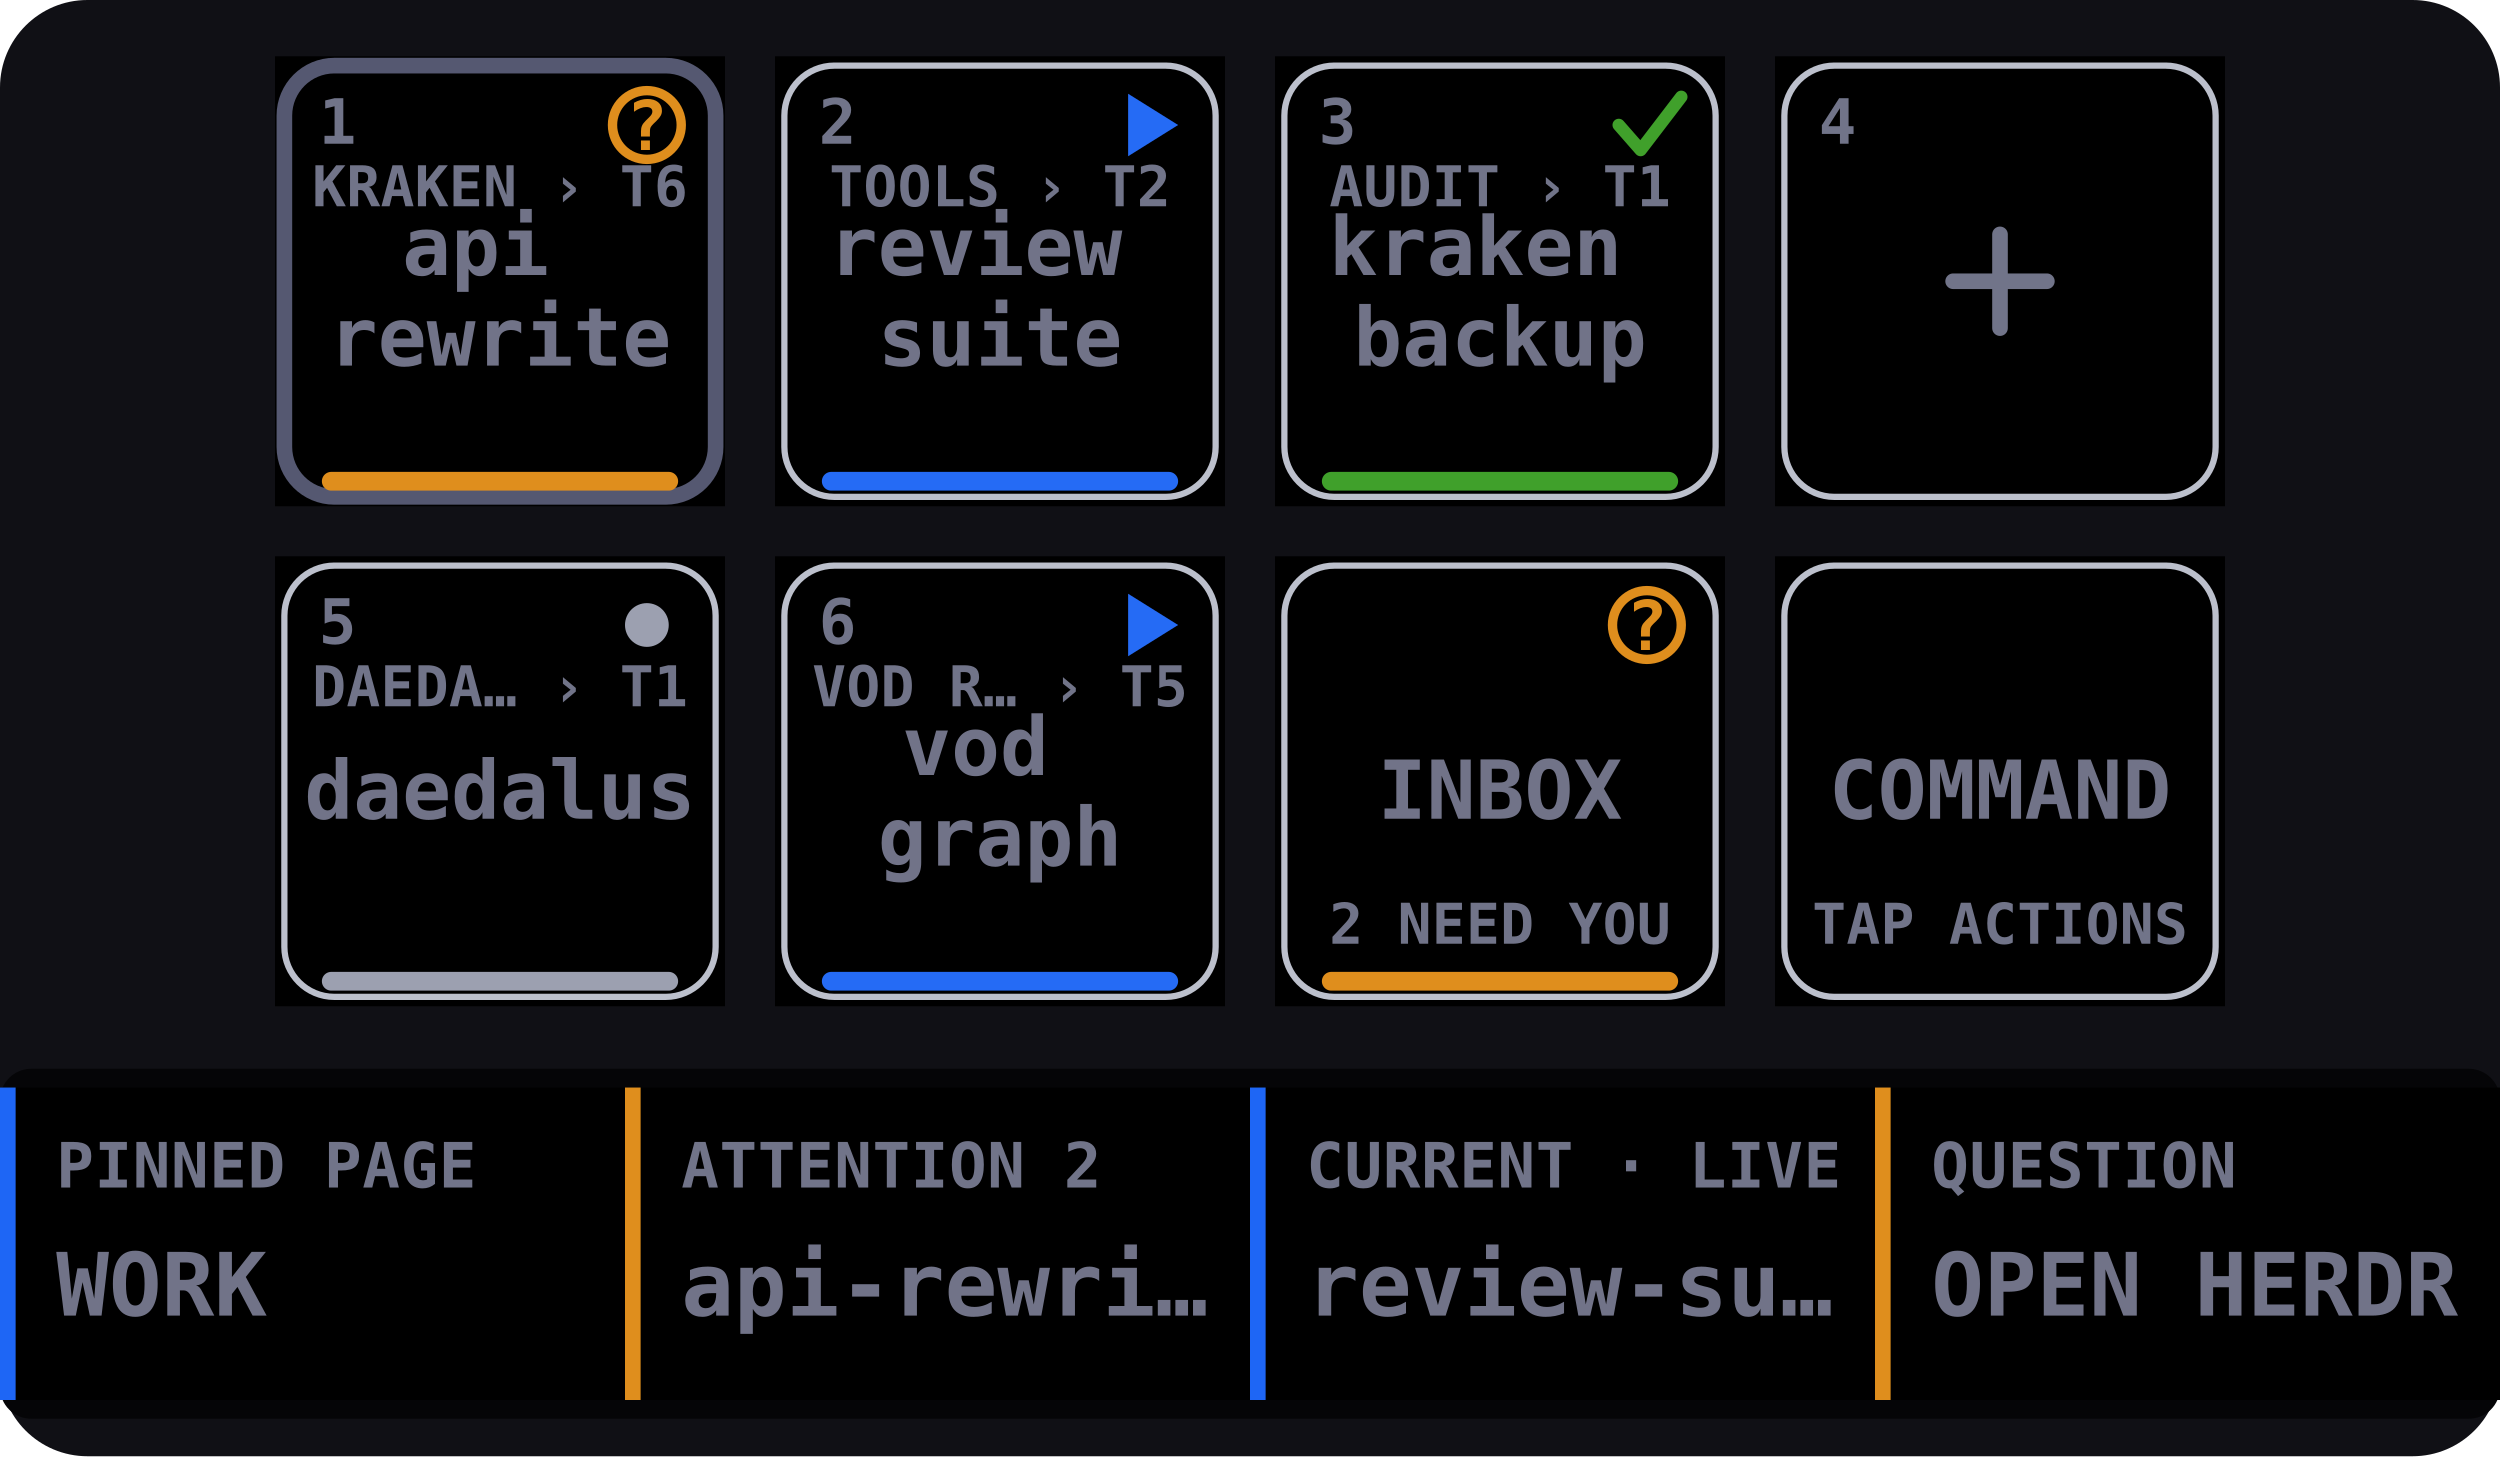
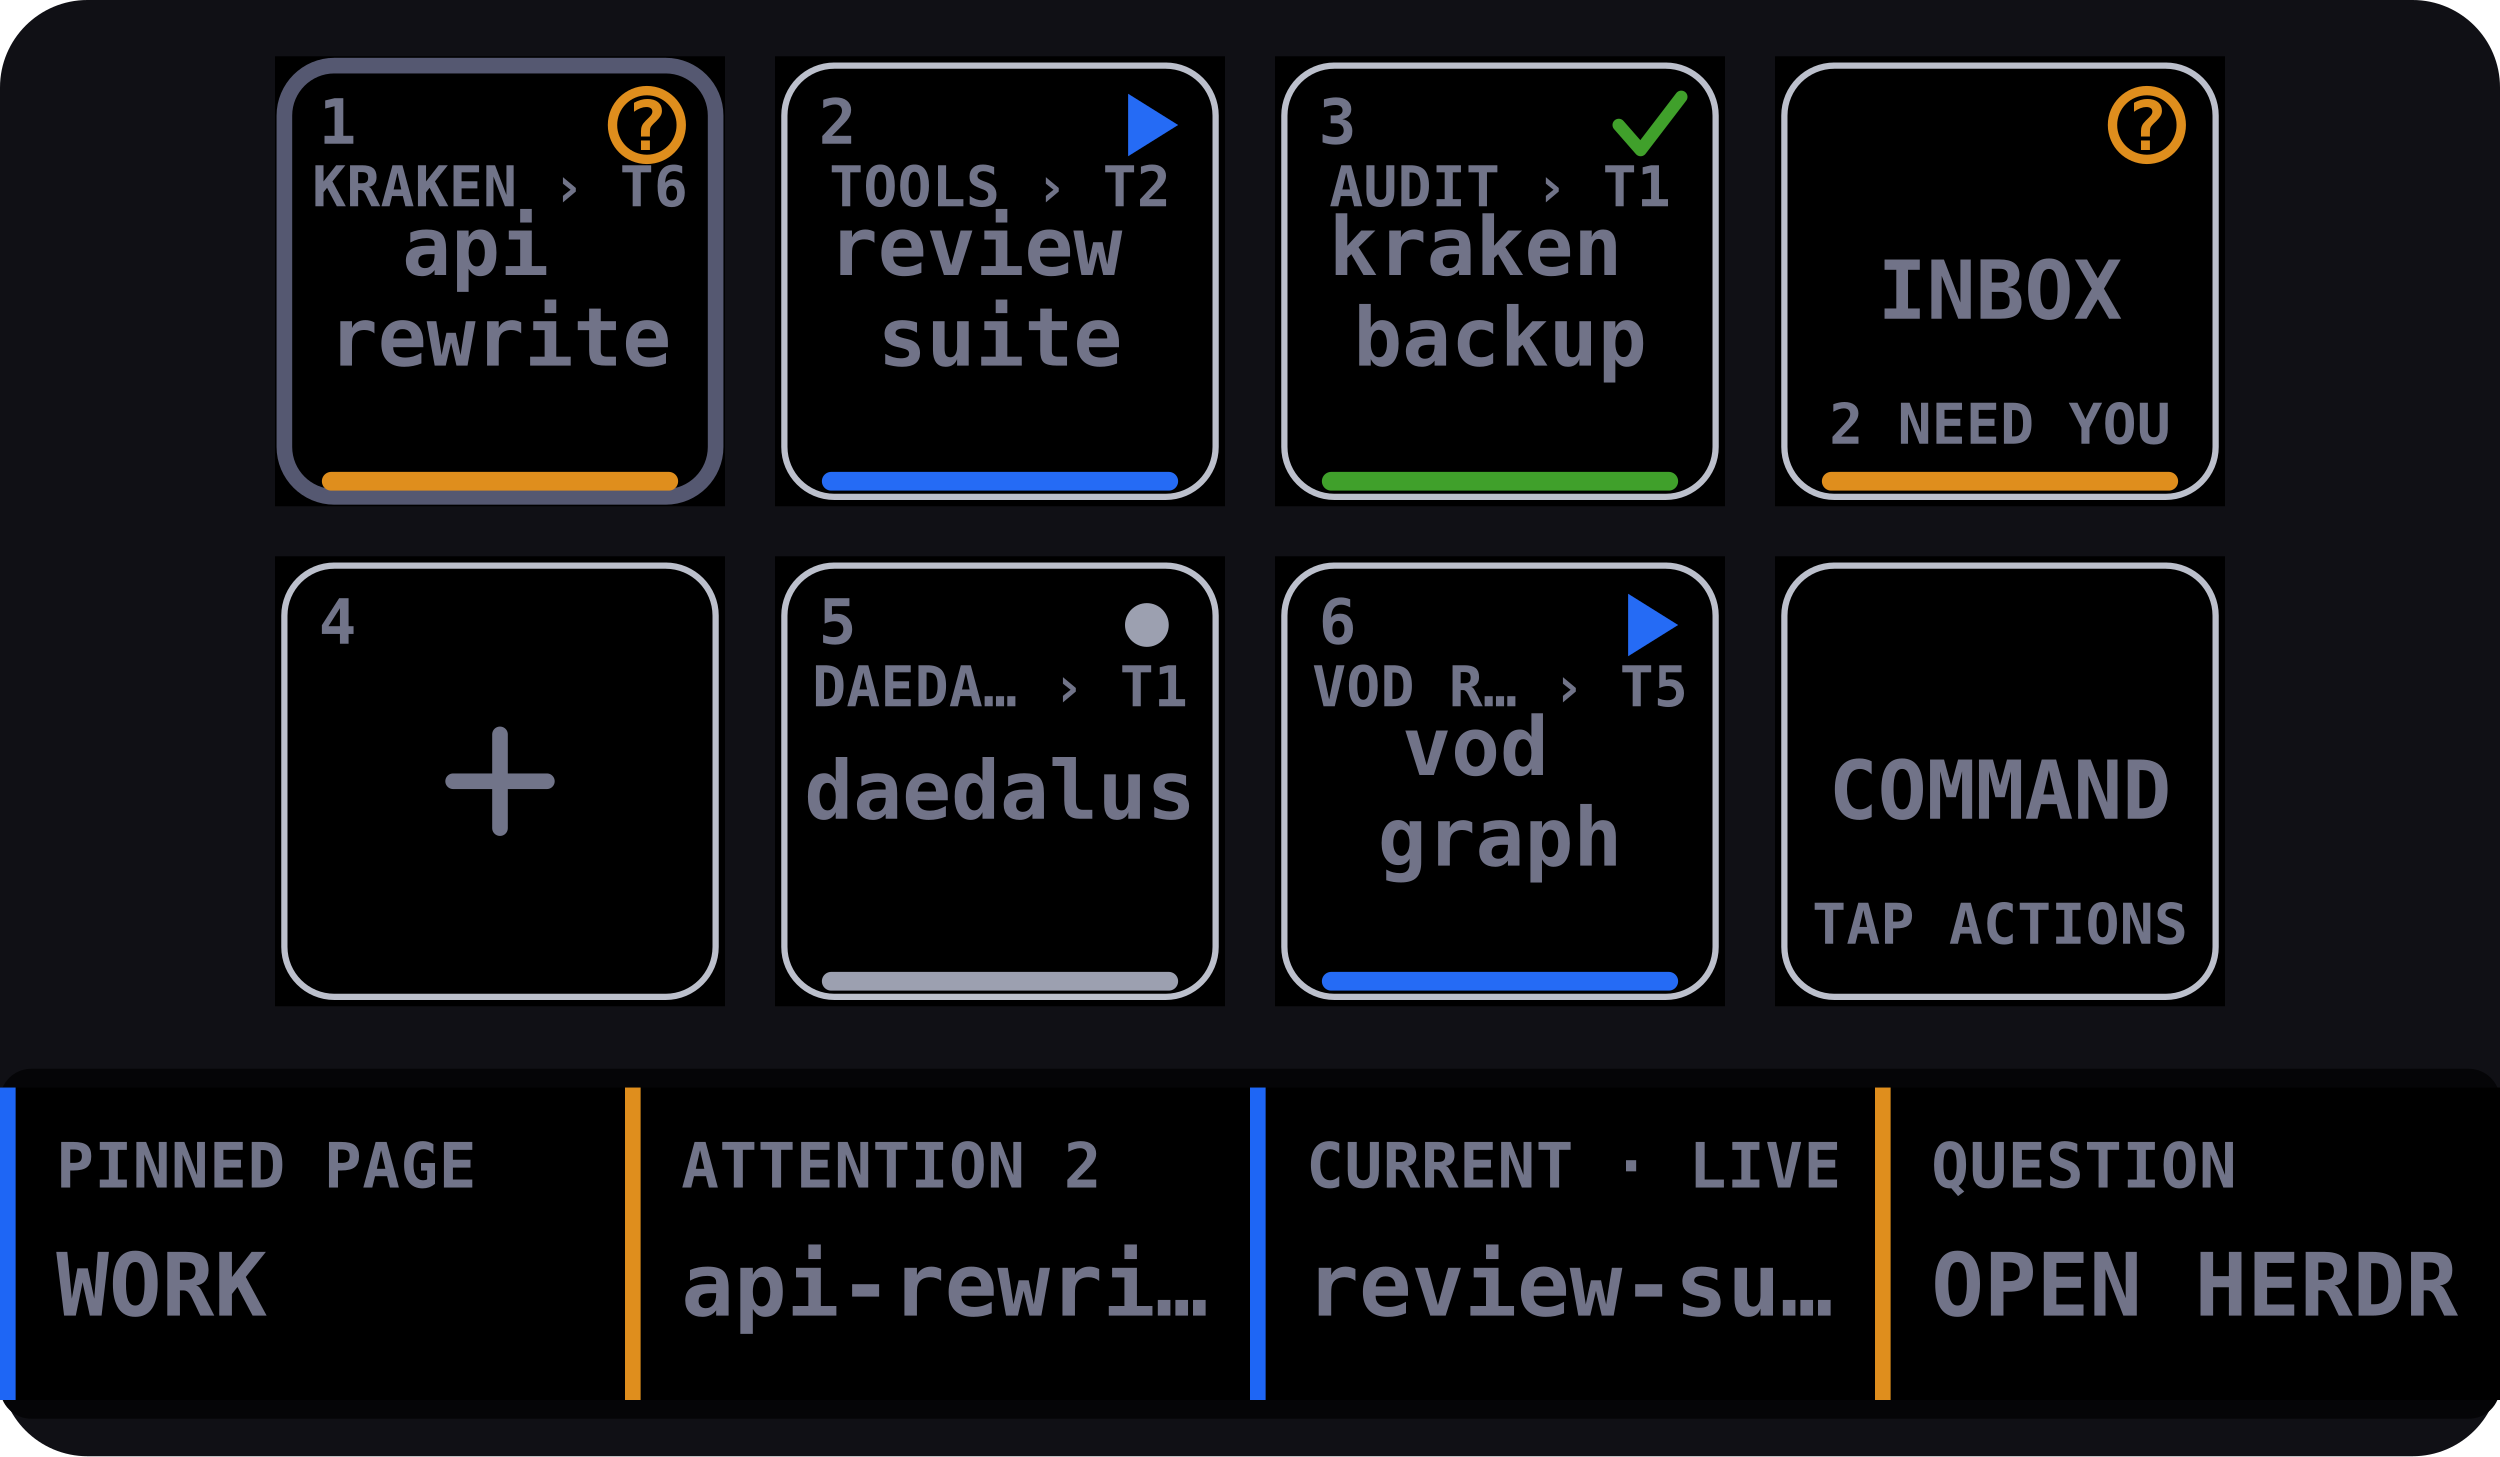
<svg xmlns="http://www.w3.org/2000/svg" width="800" height="466" viewBox="0 0 800 466">
  <rect width="800" height="466" rx="28" fill="#101015" />
  <svg x="88" y="18" width="144" height="144" viewBox="0 0 144 144">
-     <style>.label{font:700 26px Consolas,'Cascadia Mono',monospace;fill:rgb(113 115 136);text-anchor:middle}.meta{font:700 20px Consolas,'Cascadia Mono',monospace;fill:rgb(113 116 137)}.context,.detail{font:700 18px Consolas,'Cascadia Mono',monospace;fill:rgb(113 116 137);text-anchor:middle;letter-spacing:.1px}</style>
    <rect width="144" height="144" fill="#000000" />
    <rect x="3" y="3" width="138" height="138" rx="16" fill="none" stroke="rgb(85 88 113)" stroke-width="5" />
-     <text x="14" y="28" class="meta">1</text>
+     <text x="14" y="28" font-family="Consolas" font-weight="700" font-size="20" fill="rgb(113 116 137)">1</text>
    <circle cx="119" cy="22" r="11" fill="none" stroke="rgb(223 142 29)" stroke-width="3" />
-     <text x="119" y="30" text-anchor="middle" font-family="Consolas,monospace" font-size="22" font-weight="700" fill="rgb(223 142 29)">?</text>
-     <text x="72" y="48" class="context">KRAKEN › T6</text>
-     <text x="72" y="70" class="label">
+     <text x="119" y="30" font-family="Consolas" font-weight="700" font-size="22" fill="rgb(223 142 29)" text-anchor="middle">?</text>
+     <text x="72" y="48" font-family="Consolas" font-weight="700" font-size="18" fill="rgb(113 116 137)" text-anchor="middle" letter-spacing=".1">KRAKEN › T6</text>
+     <text x="72" y="70" font-family="Consolas" font-weight="700" font-size="26" fill="rgb(113 115 136)" text-anchor="middle">
      <tspan x="72" dy="0">api</tspan>
      <tspan x="72" dy="29">rewrite</tspan>
    </text>
    <path d="M18 136H126" stroke="rgb(223 142 29)" stroke-width="6" stroke-linecap="round" />
  </svg>
  <svg x="248" y="18" width="144" height="144" viewBox="0 0 144 144">
-     <style>.label{font:700 26px Consolas,'Cascadia Mono',monospace;fill:rgb(113 115 136);text-anchor:middle}.meta{font:700 20px Consolas,'Cascadia Mono',monospace;fill:rgb(113 116 137)}.context,.detail{font:700 18px Consolas,'Cascadia Mono',monospace;fill:rgb(113 116 137);text-anchor:middle;letter-spacing:.1px}</style>
    <rect width="144" height="144" fill="#000000" />
    <rect x="3" y="3" width="138" height="138" rx="16" fill="none" stroke="rgb(188 192 204)" stroke-width="2" />
-     <text x="14" y="28" class="meta">2</text>
+     <text x="14" y="28" font-family="Consolas" font-weight="700" font-size="20" fill="rgb(113 116 137)">2</text>
    <path d="M113 12L129 22L113 32Z" fill="rgb(37 107 245)" />
-     <text x="72" y="48" class="context">TOOLS › T2</text>
-     <text x="72" y="70" class="label">
+     <text x="72" y="48" font-family="Consolas" font-weight="700" font-size="18" fill="rgb(113 116 137)" text-anchor="middle" letter-spacing=".1">TOOLS › T2</text>
+     <text x="72" y="70" font-family="Consolas" font-weight="700" font-size="26" fill="rgb(113 115 136)" text-anchor="middle">
      <tspan x="72" dy="0">review</tspan>
      <tspan x="72" dy="29">suite</tspan>
    </text>
    <path d="M18 136H126" stroke="rgb(37 107 245)" stroke-width="6" stroke-linecap="round" />
  </svg>
  <svg x="408" y="18" width="144" height="144" viewBox="0 0 144 144">
-     <style>.label{font:700 26px Consolas,'Cascadia Mono',monospace;fill:rgb(113 115 136);text-anchor:middle}.meta{font:700 20px Consolas,'Cascadia Mono',monospace;fill:rgb(113 116 137)}.context,.detail{font:700 18px Consolas,'Cascadia Mono',monospace;fill:rgb(113 116 137);text-anchor:middle;letter-spacing:.1px}</style>
    <rect width="144" height="144" fill="#000000" />
    <rect x="3" y="3" width="138" height="138" rx="16" fill="none" stroke="rgb(188 192 204)" stroke-width="2" />
-     <text x="14" y="28" class="meta">3</text>
+     <text x="14" y="28" font-family="Consolas" font-weight="700" font-size="20" fill="rgb(113 116 137)">3</text>
    <path d="M110 22L117 30L130 13" fill="none" stroke="rgb(64 160 43)" stroke-width="4" stroke-linecap="round" stroke-linejoin="round" />
-     <text x="72" y="48" class="context">AUDIT › T1</text>
-     <text x="72" y="70" class="label">
+     <text x="72" y="48" font-family="Consolas" font-weight="700" font-size="18" fill="rgb(113 116 137)" text-anchor="middle" letter-spacing=".1">AUDIT › T1</text>
+     <text x="72" y="70" font-family="Consolas" font-weight="700" font-size="26" fill="rgb(113 115 136)" text-anchor="middle">
      <tspan x="72" dy="0">kraken</tspan>
      <tspan x="72" dy="29">backup</tspan>
    </text>
    <path d="M18 136H126" stroke="rgb(64 160 43)" stroke-width="6" stroke-linecap="round" />
  </svg>
  <svg x="568" y="18" width="144" height="144" viewBox="0 0 144 144">
-     <style>.label{font:700 26px Consolas,'Cascadia Mono',monospace;fill:rgb(113 115 136);text-anchor:middle}.meta{font:700 20px Consolas,'Cascadia Mono',monospace;fill:rgb(113 116 137)}.context,.detail{font:700 18px Consolas,'Cascadia Mono',monospace;fill:rgb(113 116 137);text-anchor:middle;letter-spacing:.1px}</style>
    <rect width="144" height="144" fill="#000000" />
    <rect x="3" y="3" width="138" height="138" rx="16" fill="none" stroke="rgb(188 192 204)" stroke-width="2" />
-     <text x="14" y="28" class="meta">4</text>
+     <circle cx="119" cy="22" r="11" fill="none" stroke="rgb(223 142 29)" stroke-width="3" />
+     <text x="119" y="30" font-family="Consolas" font-weight="700" font-size="22" fill="rgb(223 142 29)" text-anchor="middle">?</text>
+     <text x="72" y="84" font-family="Consolas" font-weight="700" font-size="26" fill="rgb(113 115 136)" text-anchor="middle">
+       <tspan x="72" dy="0">INBOX</tspan>
+     </text>
+     <text x="72" y="124" font-family="Consolas" font-weight="700" font-size="18" fill="rgb(113 116 137)" text-anchor="middle" letter-spacing=".1">2 NEED YOU</text>
+     <path d="M18 136H126" stroke="rgb(223 142 29)" stroke-width="6" stroke-linecap="round" />
+   </svg>
+   <svg x="88" y="178" width="144" height="144" viewBox="0 0 144 144">
+     <rect width="144" height="144" fill="#000000" />
+     <rect x="3" y="3" width="138" height="138" rx="16" fill="none" stroke="rgb(188 192 204)" stroke-width="2" />
+     <text x="14" y="28" font-family="Consolas" font-weight="700" font-size="20" fill="rgb(113 116 137)">4</text>
    <path d="M57 72H87M72 57V87" stroke="rgb(113 116 137)" stroke-width="5" stroke-linecap="round" />
  </svg>
-   <svg x="88" y="178" width="144" height="144" viewBox="0 0 144 144">
-     <style>.label{font:700 26px Consolas,'Cascadia Mono',monospace;fill:rgb(113 115 136);text-anchor:middle}.meta{font:700 20px Consolas,'Cascadia Mono',monospace;fill:rgb(113 116 137)}.context,.detail{font:700 18px Consolas,'Cascadia Mono',monospace;fill:rgb(113 116 137);text-anchor:middle;letter-spacing:.1px}</style>
+   <svg x="248" y="178" width="144" height="144" viewBox="0 0 144 144">
    <rect width="144" height="144" fill="#000000" />
    <rect x="3" y="3" width="138" height="138" rx="16" fill="none" stroke="rgb(188 192 204)" stroke-width="2" />
-     <text x="14" y="28" class="meta">5</text>
+     <text x="14" y="28" font-family="Consolas" font-weight="700" font-size="20" fill="rgb(113 116 137)">5</text>
    <circle cx="119" cy="22" r="7" fill="rgb(156 160 176)" />
-     <text x="72" y="48" class="context">DAEDA… › T1</text>
-     <text x="72" y="84" class="label">
+     <text x="72" y="48" font-family="Consolas" font-weight="700" font-size="18" fill="rgb(113 116 137)" text-anchor="middle" letter-spacing=".1">DAEDA… › T1</text>
+     <text x="72" y="84" font-family="Consolas" font-weight="700" font-size="26" fill="rgb(113 115 136)" text-anchor="middle">
      <tspan x="72" dy="0">daedalus</tspan>
    </text>
    <path d="M18 136H126" stroke="rgb(156 160 176)" stroke-width="6" stroke-linecap="round" />
  </svg>
-   <svg x="248" y="178" width="144" height="144" viewBox="0 0 144 144">
-     <style>.label{font:700 26px Consolas,'Cascadia Mono',monospace;fill:rgb(113 115 136);text-anchor:middle}.meta{font:700 20px Consolas,'Cascadia Mono',monospace;fill:rgb(113 116 137)}.context,.detail{font:700 18px Consolas,'Cascadia Mono',monospace;fill:rgb(113 116 137);text-anchor:middle;letter-spacing:.1px}</style>
+   <svg x="408" y="178" width="144" height="144" viewBox="0 0 144 144">
    <rect width="144" height="144" fill="#000000" />
    <rect x="3" y="3" width="138" height="138" rx="16" fill="none" stroke="rgb(188 192 204)" stroke-width="2" />
-     <text x="14" y="28" class="meta">6</text>
+     <text x="14" y="28" font-family="Consolas" font-weight="700" font-size="20" fill="rgb(113 116 137)">6</text>
    <path d="M113 12L129 22L113 32Z" fill="rgb(37 107 245)" />
-     <text x="72" y="48" class="context">VOD R… › T5</text>
-     <text x="72" y="70" class="label">
+     <text x="72" y="48" font-family="Consolas" font-weight="700" font-size="18" fill="rgb(113 116 137)" text-anchor="middle" letter-spacing=".1">VOD R… › T5</text>
+     <text x="72" y="70" font-family="Consolas" font-weight="700" font-size="26" fill="rgb(113 115 136)" text-anchor="middle">
      <tspan x="72" dy="0">vod</tspan>
      <tspan x="72" dy="29">graph</tspan>
    </text>
    <path d="M18 136H126" stroke="rgb(37 107 245)" stroke-width="6" stroke-linecap="round" />
  </svg>
-   <svg x="408" y="178" width="144" height="144" viewBox="0 0 144 144">
-     <style>.label{font:700 26px Consolas,'Cascadia Mono',monospace;fill:rgb(113 115 136);text-anchor:middle}.meta{font:700 20px Consolas,'Cascadia Mono',monospace;fill:rgb(113 116 137)}.context,.detail{font:700 18px Consolas,'Cascadia Mono',monospace;fill:rgb(113 116 137);text-anchor:middle;letter-spacing:.1px}</style>
+   <svg x="568" y="178" width="144" height="144" viewBox="0 0 144 144">
    <rect width="144" height="144" fill="#000000" />
    <rect x="3" y="3" width="138" height="138" rx="16" fill="none" stroke="rgb(188 192 204)" stroke-width="2" />
-     <circle cx="119" cy="22" r="11" fill="none" stroke="rgb(223 142 29)" stroke-width="3" />
-     <text x="119" y="30" text-anchor="middle" font-family="Consolas,monospace" font-size="22" font-weight="700" fill="rgb(223 142 29)">?</text>
-     <text x="72" y="84" class="label">
-       <tspan x="72" dy="0">INBOX</tspan>
-     </text>
-     <text x="72" y="124" class="detail">2 NEED YOU</text>
-     <path d="M18 136H126" stroke="rgb(223 142 29)" stroke-width="6" stroke-linecap="round" />
-   </svg>
-   <svg x="568" y="178" width="144" height="144" viewBox="0 0 144 144">
-     <style>.label{font:700 26px Consolas,'Cascadia Mono',monospace;fill:rgb(113 115 136);text-anchor:middle}.meta{font:700 20px Consolas,'Cascadia Mono',monospace;fill:rgb(113 116 137)}.context,.detail{font:700 18px Consolas,'Cascadia Mono',monospace;fill:rgb(113 116 137);text-anchor:middle;letter-spacing:.1px}</style>
-     <rect width="144" height="144" fill="#000000" />
-     <rect x="3" y="3" width="138" height="138" rx="16" fill="none" stroke="rgb(188 192 204)" stroke-width="2" />
-     <text x="72" y="84" class="label">
+     <text x="72" y="84" font-family="Consolas" font-weight="700" font-size="26" fill="rgb(113 115 136)" text-anchor="middle">
      <tspan x="72" dy="0">COMMAND</tspan>
    </text>
-     <text x="72" y="124" class="detail">TAP ACTIONS</text>
+     <text x="72" y="124" font-family="Consolas" font-weight="700" font-size="18" fill="rgb(113 116 137)" text-anchor="middle" letter-spacing=".1">TAP ACTIONS</text>
  </svg>
  <rect y="342" width="800" height="112" rx="10" fill="#050507" />
  <svg x="0" y="348" width="200" height="100" viewBox="0 0 200 100">
-     <style>.title{font:700 20px Consolas,'Cascadia Mono',monospace;fill:rgb(113 116 137);letter-spacing:.2px}.value{font:700 28px Consolas,'Cascadia Mono',monospace;fill:rgb(113 115 136)}</style>
    <rect width="200" height="100" fill="#000000" />
    <rect x="0" y="0" width="5" height="100" fill="rgb(30 102 245)" />
-     <text x="18" y="32" class="title">PINNED PAGE</text>
-     <text x="18" y="73" class="value">WORK</text>
+     <text x="18" y="32" font-family="Consolas" font-weight="700" font-size="20" fill="rgb(113 116 137)" letter-spacing=".2">PINNED PAGE</text>
+     <text x="18" y="73" font-family="Consolas" font-weight="700" font-size="28" fill="rgb(113 115 136)">WORK</text>
  </svg>
  <svg x="200" y="348" width="200" height="100" viewBox="0 0 200 100">
-     <style>.title{font:700 20px Consolas,'Cascadia Mono',monospace;fill:rgb(113 116 137);letter-spacing:.2px}.value{font:700 28px Consolas,'Cascadia Mono',monospace;fill:rgb(113 115 136)}</style>
    <rect width="200" height="100" fill="#000000" />
    <rect x="0" y="0" width="5" height="100" fill="rgb(223 142 29)" />
-     <text x="18" y="32" class="title">ATTENTION 2</text>
-     <text x="18" y="73" class="value">api-rewri…</text>
+     <text x="18" y="32" font-family="Consolas" font-weight="700" font-size="20" fill="rgb(113 116 137)" letter-spacing=".2">ATTENTION 2</text>
+     <text x="18" y="73" font-family="Consolas" font-weight="700" font-size="28" fill="rgb(113 115 136)">api-rewri…</text>
  </svg>
  <svg x="400" y="348" width="200" height="100" viewBox="0 0 200 100">
-     <style>.title{font:700 20px Consolas,'Cascadia Mono',monospace;fill:rgb(113 116 137);letter-spacing:.2px}.value{font:700 28px Consolas,'Cascadia Mono',monospace;fill:rgb(113 115 136)}</style>
    <rect width="200" height="100" fill="#000000" />
    <rect x="0" y="0" width="5" height="100" fill="rgb(30 102 245)" />
-     <text x="18" y="32" class="title">CURRENT · LIVE</text>
-     <text x="18" y="73" class="value">review-su…</text>
+     <text x="18" y="32" font-family="Consolas" font-weight="700" font-size="20" fill="rgb(113 116 137)" letter-spacing=".2">CURRENT · LIVE</text>
+     <text x="18" y="73" font-family="Consolas" font-weight="700" font-size="28" fill="rgb(113 115 136)">review-su…</text>
  </svg>
  <svg x="600" y="348" width="200" height="100" viewBox="0 0 200 100">
-     <style>.title{font:700 20px Consolas,'Cascadia Mono',monospace;fill:rgb(113 116 137);letter-spacing:.2px}.value{font:700 28px Consolas,'Cascadia Mono',monospace;fill:rgb(113 115 136)}</style>
    <rect width="200" height="100" fill="#000000" />
    <rect x="0" y="0" width="5" height="100" fill="rgb(223 142 29)" />
-     <text x="18" y="32" class="title">QUESTION</text>
-     <text x="18" y="73" class="value">OPEN HERDR</text>
+     <text x="18" y="32" font-family="Consolas" font-weight="700" font-size="20" fill="rgb(113 116 137)" letter-spacing=".2">QUESTION</text>
+     <text x="18" y="73" font-family="Consolas" font-weight="700" font-size="28" fill="rgb(113 115 136)">OPEN HERDR</text>
  </svg>
</svg>
